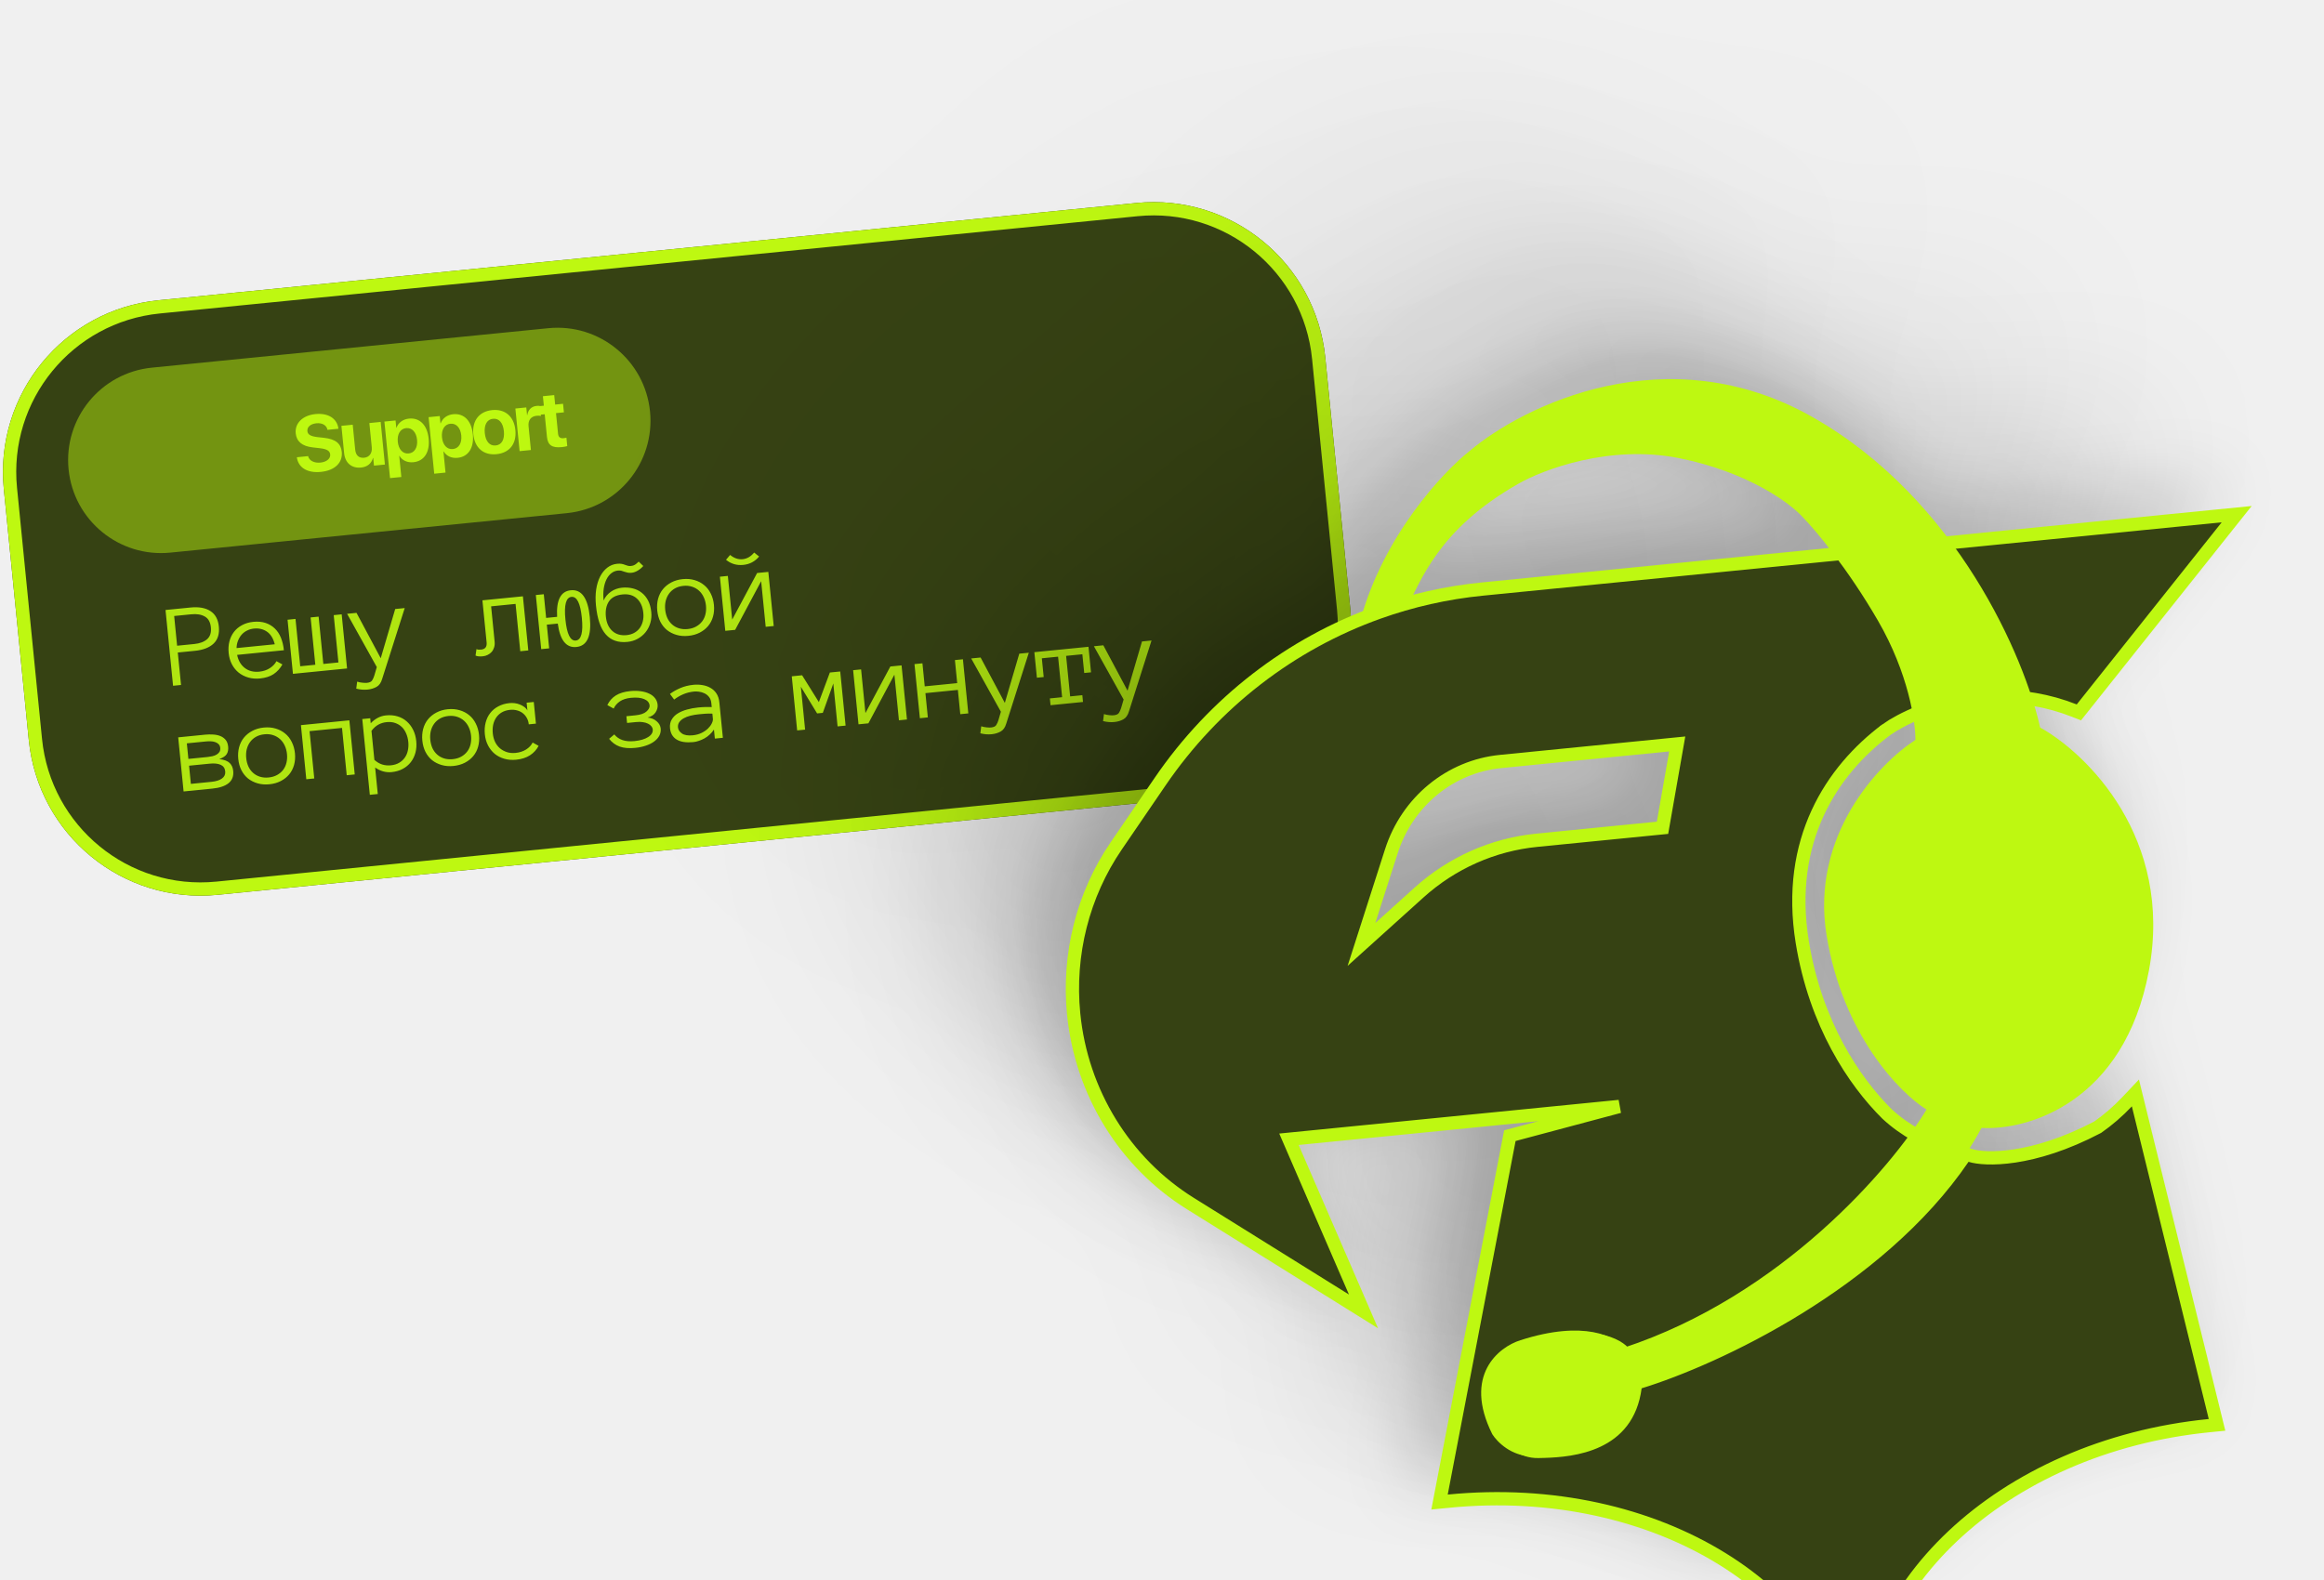
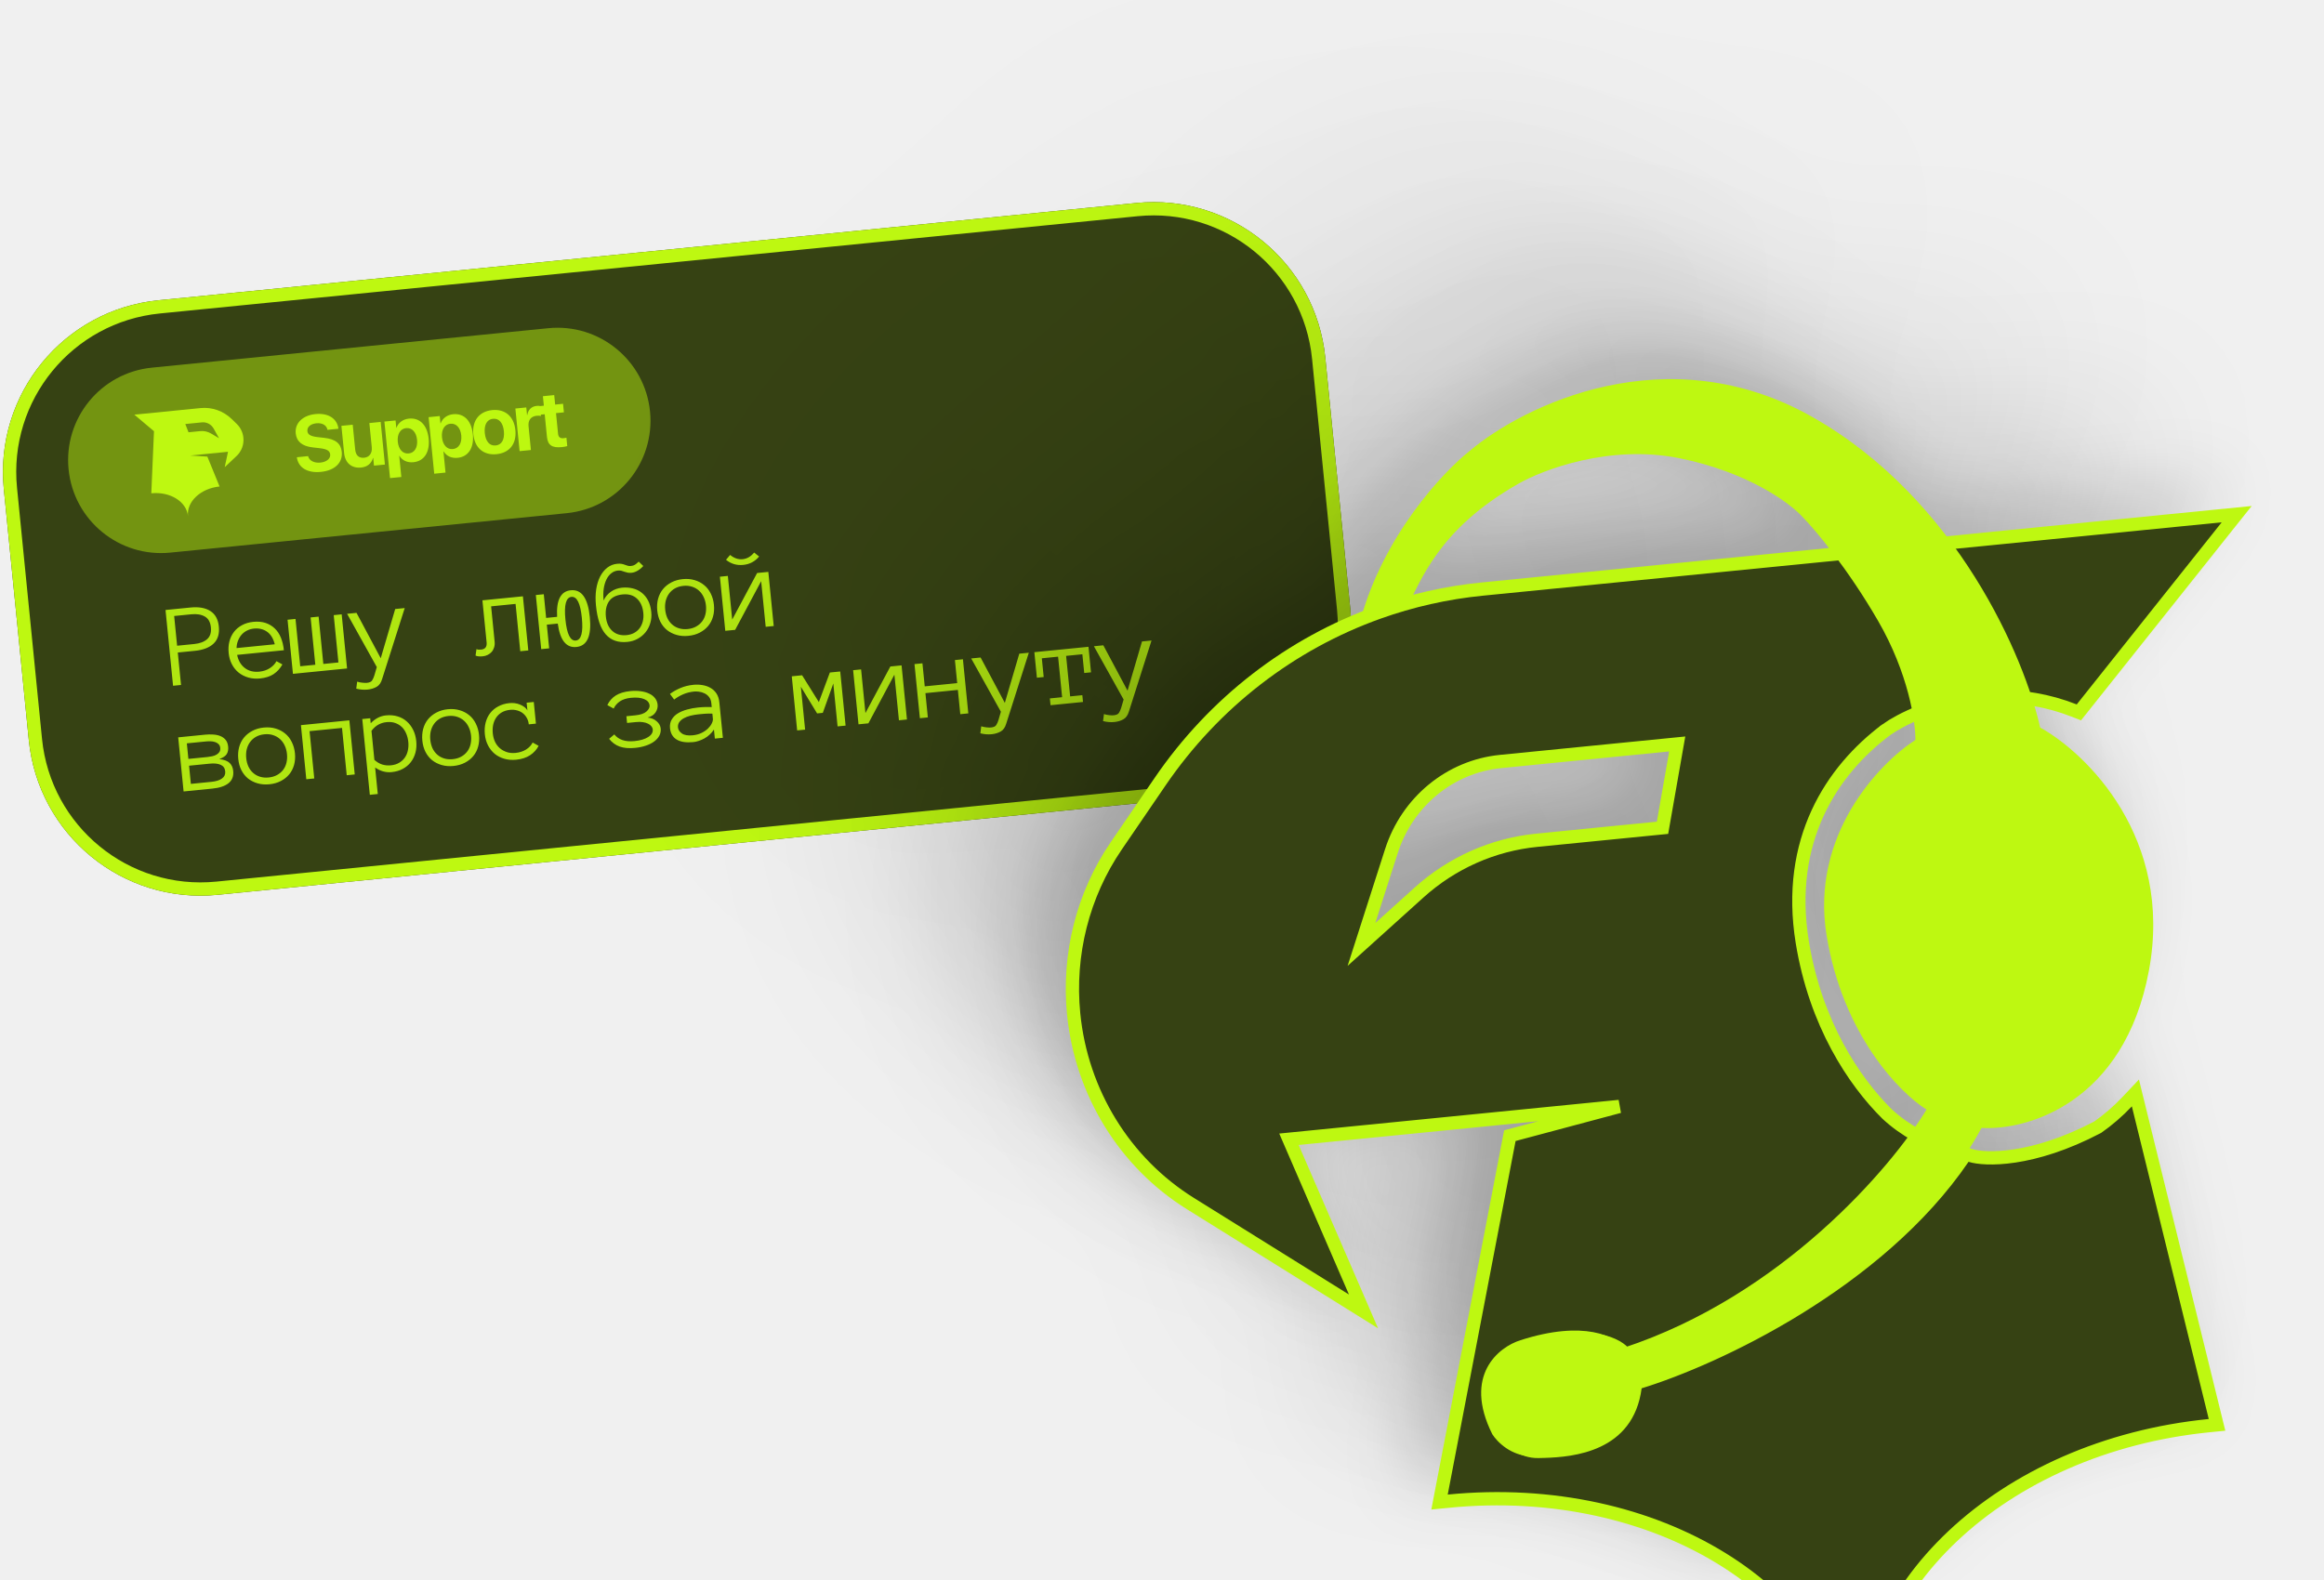
<svg xmlns="http://www.w3.org/2000/svg" width="175" height="119" viewBox="0 0 175 119" fill="none">
  <mask id="path-1-inside-1_0_1" fill="white">
    <path d="M101.677 45.843C102.388 52.987 97.173 59.355 90.028 60.066L16.392 67.394C9.248 68.105 2.88 62.889 2.169 55.745L0.287 36.839C-0.424 29.694 4.792 23.326 11.936 22.615L85.572 15.287C92.717 14.576 99.085 19.792 99.796 26.936L101.677 45.843Z" />
  </mask>
  <path d="M101.677 45.843C102.388 52.987 97.173 59.355 90.028 60.066L16.392 67.394C9.248 68.105 2.88 62.889 2.169 55.745L0.287 36.839C-0.424 29.694 4.792 23.326 11.936 22.615L85.572 15.287C92.717 14.576 99.085 19.792 99.796 26.936L101.677 45.843Z" fill="#364213" />
  <path d="M90.028 60.066L89.929 59.071L16.293 66.399L16.392 67.394L16.491 68.389L90.127 61.061L90.028 60.066ZM2.169 55.745L3.164 55.646L1.282 36.739L0.287 36.839L-0.708 36.938L1.174 55.844L2.169 55.745ZM11.936 22.615L12.035 23.61L85.671 16.283L85.572 15.287L85.473 14.292L11.837 21.62L11.936 22.615ZM99.796 26.936L98.801 27.035L100.682 45.942L101.677 45.843L102.672 45.744L100.791 26.837L99.796 26.936ZM85.572 15.287L85.671 16.283C92.266 15.626 98.144 20.441 98.801 27.035L99.796 26.936L100.791 26.837C100.025 19.143 93.167 13.527 85.473 14.292L85.572 15.287ZM0.287 36.839L1.282 36.739C0.626 30.145 5.44 24.266 12.035 23.61L11.936 22.615L11.837 21.62C4.143 22.386 -1.473 29.244 -0.708 36.938L0.287 36.839ZM16.392 67.394L16.293 66.399C9.698 67.055 3.82 62.241 3.164 55.646L2.169 55.745L1.174 55.844C1.939 63.538 8.797 69.155 16.491 68.389L16.392 67.394ZM90.028 60.066L90.127 61.061C97.821 60.296 103.438 53.438 102.672 45.744L101.677 45.843L100.682 45.942C101.338 52.537 96.524 58.415 89.929 59.071L90.028 60.066Z" fill="#BEF811" mask="url(#path-1-inside-1_0_1)" />
  <path d="M22.353 34.438L23.201 34.353C23.277 34.696 23.661 34.888 24.127 34.841C24.597 34.794 24.895 34.538 24.864 34.229C24.837 33.955 24.621 33.823 24.102 33.76L23.542 33.695C22.75 33.606 22.329 33.251 22.268 32.636C22.191 31.86 22.81 31.28 23.749 31.187C24.729 31.089 25.394 31.532 25.484 32.292L24.659 32.374C24.595 32.021 24.261 31.837 23.821 31.88C23.387 31.924 23.116 32.16 23.147 32.471C23.172 32.731 23.391 32.856 23.886 32.919L24.407 32.976C25.267 33.073 25.671 33.398 25.735 34.039C25.816 34.856 25.205 35.438 24.162 35.541C23.15 35.642 22.458 35.225 22.353 34.438ZM28.665 31.778L28.984 34.988L28.162 35.07L28.104 34.489L28.087 34.491C27.963 34.91 27.671 35.166 27.184 35.214C26.49 35.283 25.987 34.877 25.913 34.13L25.708 32.072L26.56 31.988L26.747 33.868C26.79 34.302 27.029 34.514 27.422 34.475C27.819 34.435 28.038 34.125 27.995 33.691L27.813 31.863L28.665 31.778ZM30.796 31.528C31.61 31.447 32.176 32.017 32.278 33.038C32.379 34.058 31.94 34.732 31.135 34.812C30.672 34.858 30.292 34.681 30.081 34.334L30.063 34.336L30.221 35.925L29.37 36.009L28.946 31.75L29.786 31.667L29.84 32.215L29.858 32.213C29.991 31.835 30.345 31.573 30.796 31.528ZM30.772 34.153C31.212 34.11 31.464 33.708 31.406 33.125C31.348 32.547 31.022 32.2 30.582 32.244C30.148 32.287 29.897 32.698 29.954 33.272C30.012 33.849 30.338 34.197 30.772 34.153ZM34.124 31.197C34.938 31.116 35.504 31.686 35.606 32.707C35.707 33.727 35.268 34.401 34.463 34.481C34 34.527 33.62 34.35 33.409 34.003L33.391 34.005L33.549 35.593L32.698 35.678L32.274 31.419L33.114 31.335L33.168 31.884L33.186 31.882C33.319 31.503 33.673 31.241 34.124 31.197ZM34.1 33.822C34.54 33.778 34.792 33.377 34.734 32.794C34.676 32.216 34.35 31.869 33.91 31.913C33.476 31.956 33.225 32.367 33.282 32.941C33.34 33.518 33.666 33.865 34.1 33.822ZM37.391 34.207C36.417 34.304 35.746 33.741 35.642 32.703C35.54 31.677 36.095 30.983 37.06 30.887C38.028 30.79 38.706 31.359 38.808 32.388C38.912 33.429 38.364 34.11 37.391 34.207ZM37.325 33.551C37.774 33.507 38.006 33.113 37.943 32.474C37.88 31.841 37.571 31.495 37.125 31.54C36.676 31.584 36.443 31.988 36.505 32.617C36.569 33.256 36.876 33.596 37.325 33.551ZM39.127 33.978L38.808 30.769L39.63 30.687L39.687 31.261L39.705 31.259C39.773 30.852 40.029 30.609 40.408 30.571C40.507 30.561 40.595 30.564 40.658 30.579L40.733 31.331C40.658 31.309 40.539 31.3 40.414 31.313C39.982 31.356 39.755 31.649 39.8 32.098L39.979 33.894L39.127 33.978ZM40.881 29.841L41.733 29.756L41.804 30.471L42.398 30.412L42.462 31.056L41.868 31.115L42.023 32.675C42.048 32.922 42.182 33.03 42.441 33.004C42.517 32.996 42.601 32.982 42.653 32.968L42.715 33.598C42.63 33.624 42.48 33.657 42.308 33.674C41.565 33.748 41.248 33.526 41.186 32.899L41.017 31.2L40.582 31.243L40.518 30.599L40.952 30.555L40.881 29.841Z" fill="#BEF811" />
  <rect x="4.471" y="28.383" width="44" height="14" rx="7" transform="rotate(-5.68281 4.4707 28.3828)" fill="#BEF811" fill-opacity="0.45" />
  <path opacity="0.9" d="M16.479 47.19C16.534 47.741 16.403 48.168 16.086 48.471C15.768 48.773 15.299 48.955 14.678 49.017L13.388 49.145L13.632 51.59L13.032 51.649L12.464 45.943L14.345 45.756C14.972 45.693 15.471 45.782 15.842 46.022C16.213 46.259 16.425 46.648 16.479 47.19ZM15.88 47.25C15.841 46.856 15.689 46.585 15.424 46.434C15.158 46.281 14.819 46.225 14.405 46.266L13.115 46.395L13.337 48.634L14.627 48.505C15.041 48.464 15.364 48.344 15.594 48.144C15.824 47.942 15.919 47.644 15.88 47.25ZM17.856 49.323C17.942 49.751 18.134 50.079 18.431 50.308C18.727 50.538 19.093 50.631 19.527 50.588C19.833 50.557 20.1 50.468 20.326 50.319C20.553 50.169 20.716 49.996 20.817 49.797L21.266 50.044C21.09 50.35 20.869 50.593 20.601 50.773C20.333 50.949 19.992 51.058 19.578 51.1C19.263 51.131 18.969 51.107 18.697 51.028C18.424 50.95 18.182 50.826 17.971 50.659C17.762 50.488 17.593 50.278 17.462 50.029C17.331 49.78 17.25 49.497 17.219 49.179C17.188 48.87 17.206 48.581 17.274 48.313C17.344 48.041 17.458 47.801 17.617 47.594C17.779 47.383 17.983 47.213 18.229 47.083C18.475 46.949 18.756 46.867 19.074 46.835C19.421 46.8 19.73 46.829 20.001 46.919C20.272 47.01 20.504 47.151 20.697 47.34C20.892 47.527 21.044 47.759 21.155 48.037C21.268 48.314 21.341 48.626 21.376 48.973L17.856 49.323ZM20.691 48.525C20.579 48.085 20.384 47.769 20.106 47.576C19.828 47.383 19.501 47.305 19.125 47.342C18.932 47.361 18.758 47.411 18.601 47.492C18.444 47.569 18.308 47.672 18.194 47.801C18.081 47.931 17.99 48.082 17.922 48.257C17.853 48.429 17.817 48.613 17.813 48.811L20.691 48.525ZM23.389 46.503L23.993 46.443L24.347 50.007L25.484 49.894L25.13 46.33L25.729 46.27L26.134 50.346L22.059 50.751L21.653 46.676L22.252 46.616L22.607 50.18L23.744 50.067L23.389 46.503ZM30.476 45.798L28.78 51.124C28.695 51.422 28.553 51.624 28.355 51.732C28.157 51.843 27.932 51.911 27.682 51.936C27.402 51.964 27.117 51.941 26.827 51.867L26.894 51.339C27.036 51.383 27.175 51.411 27.308 51.421C27.442 51.434 27.55 51.437 27.631 51.429C27.829 51.409 27.96 51.347 28.023 51.244C28.09 51.14 28.144 51.02 28.186 50.883L28.374 50.242L26.138 46.229L26.846 46.159L28.67 49.577L29.759 45.869L30.476 45.798ZM39.375 44.912L39.781 48.988L39.177 49.048L38.823 45.484L36.982 45.667L37.246 48.326C37.262 48.486 37.249 48.632 37.206 48.763C37.166 48.893 37.105 49.005 37.023 49.099C36.941 49.192 36.842 49.267 36.727 49.322C36.612 49.381 36.489 49.417 36.358 49.43C36.113 49.454 35.93 49.436 35.809 49.374L35.88 48.886C35.923 48.908 35.97 48.922 36.021 48.929C36.075 48.935 36.144 48.934 36.228 48.926C36.537 48.895 36.676 48.715 36.643 48.386L36.327 45.215L39.375 44.912ZM40.349 44.815L40.948 44.756L41.125 46.54L41.952 46.458C41.879 45.199 42.222 44.532 42.98 44.456C43.794 44.375 44.271 45.047 44.413 46.473C44.554 47.896 44.219 48.648 43.405 48.728C42.636 48.805 42.168 48.217 42.002 46.965L41.176 47.047L41.353 48.831L40.754 48.891L40.349 44.815ZM43.357 48.243C43.771 48.202 43.923 47.632 43.814 46.533C43.705 45.44 43.444 44.913 43.03 44.955C42.619 44.996 42.468 45.563 42.576 46.656C42.686 47.755 42.946 48.284 43.357 48.243ZM45.623 46.446C45.669 46.909 45.831 47.268 46.11 47.523C46.388 47.775 46.747 47.879 47.188 47.835C47.392 47.815 47.576 47.761 47.741 47.674C47.909 47.584 48.049 47.466 48.161 47.319C48.272 47.17 48.352 46.998 48.401 46.805C48.452 46.608 48.466 46.395 48.443 46.165C48.397 45.698 48.237 45.339 47.965 45.086C47.692 44.831 47.331 44.725 46.883 44.77C46.398 44.818 46.055 44.994 45.853 45.296C45.653 45.596 45.576 45.979 45.623 46.446ZM44.877 45.605C44.833 45.168 44.839 44.764 44.893 44.394C44.95 44.023 45.049 43.7 45.19 43.424C45.333 43.147 45.512 42.925 45.728 42.756C45.944 42.588 46.192 42.489 46.472 42.462C46.603 42.448 46.715 42.45 46.808 42.468C46.901 42.485 46.984 42.509 47.058 42.54C47.134 42.568 47.206 42.592 47.273 42.611C47.342 42.631 47.422 42.636 47.513 42.627C47.632 42.615 47.731 42.585 47.808 42.536C47.889 42.487 47.984 42.408 48.094 42.3L48.44 42.628C48.327 42.76 48.19 42.875 48.029 42.973C47.867 43.069 47.712 43.124 47.564 43.139C47.45 43.15 47.349 43.147 47.262 43.129C47.175 43.111 47.093 43.089 47.017 43.061C46.943 43.03 46.867 43.005 46.789 42.986C46.713 42.967 46.625 42.963 46.523 42.973C46.345 42.991 46.182 43.057 46.035 43.172C45.89 43.283 45.768 43.438 45.67 43.636C45.572 43.832 45.502 44.064 45.461 44.333C45.423 44.602 45.42 44.901 45.453 45.23C45.513 45.092 45.59 44.966 45.685 44.854C45.78 44.741 45.888 44.644 46.009 44.561C46.13 44.475 46.262 44.408 46.404 44.358C46.547 44.309 46.689 44.277 46.832 44.263C47.118 44.234 47.387 44.252 47.641 44.315C47.894 44.375 48.118 44.482 48.313 44.636C48.511 44.788 48.673 44.985 48.801 45.228C48.928 45.472 49.008 45.764 49.042 46.105C49.071 46.391 49.047 46.664 48.969 46.925C48.892 47.186 48.773 47.417 48.61 47.619C48.45 47.817 48.253 47.981 48.019 48.111C47.784 48.24 47.524 48.319 47.238 48.347C46.553 48.415 46.014 48.227 45.619 47.784C45.224 47.34 44.977 46.614 44.877 45.605ZM53.759 45.552C53.791 45.87 53.769 46.163 53.692 46.433C53.619 46.702 53.497 46.94 53.326 47.145C53.158 47.347 52.948 47.514 52.696 47.645C52.444 47.776 52.156 47.858 51.832 47.89C51.515 47.922 51.219 47.898 50.947 47.819C50.674 47.74 50.434 47.618 50.226 47.454C50.02 47.286 49.854 47.077 49.726 46.828C49.601 46.578 49.523 46.294 49.491 45.977C49.461 45.668 49.482 45.376 49.554 45.1C49.63 44.822 49.751 44.58 49.919 44.375C50.09 44.167 50.301 43.997 50.553 43.866C50.805 43.732 51.09 43.649 51.407 43.618C51.731 43.585 52.029 43.61 52.302 43.692C52.575 43.771 52.814 43.896 53.02 44.067C53.228 44.234 53.395 44.447 53.521 44.706C53.649 44.961 53.729 45.243 53.759 45.552ZM53.16 45.611C53.137 45.378 53.081 45.167 52.991 44.979C52.904 44.788 52.787 44.624 52.638 44.489C52.489 44.353 52.314 44.253 52.113 44.188C51.915 44.122 51.697 44.101 51.458 44.125C51.219 44.149 51.007 44.212 50.823 44.316C50.642 44.419 50.493 44.552 50.377 44.714C50.261 44.876 50.177 45.059 50.127 45.264C50.079 45.466 50.067 45.684 50.09 45.917C50.114 46.15 50.169 46.363 50.255 46.554C50.345 46.742 50.462 46.902 50.608 47.031C50.753 47.161 50.925 47.258 51.122 47.32C51.323 47.383 51.542 47.402 51.782 47.378C52.021 47.355 52.231 47.292 52.412 47.192C52.596 47.091 52.748 46.963 52.868 46.806C52.988 46.65 53.072 46.471 53.12 46.269C53.17 46.064 53.183 45.845 53.16 45.611ZM54.209 43.436L54.808 43.376L55.136 46.665L57.012 43.157L57.856 43.073L58.262 47.149L57.658 47.209L57.316 43.772L55.358 47.438L54.615 47.511L54.209 43.436ZM57.163 41.914C56.855 42.286 56.456 42.497 55.967 42.546C55.477 42.594 55.045 42.467 54.67 42.162L54.978 41.796C55.279 42.043 55.595 42.15 55.924 42.117C56.253 42.084 56.541 41.917 56.788 41.616L57.163 41.914ZM17.561 58.063C17.601 58.457 17.484 58.764 17.212 58.986C16.942 59.204 16.536 59.34 15.994 59.394L13.825 59.61L13.419 55.535L15.452 55.332C15.651 55.312 15.848 55.309 16.043 55.322C16.241 55.332 16.42 55.368 16.58 55.432C16.739 55.493 16.873 55.587 16.983 55.714C17.093 55.842 17.159 56.016 17.181 56.238C17.202 56.448 17.168 56.629 17.081 56.782C16.993 56.935 16.804 57.064 16.514 57.17C16.887 57.218 17.149 57.318 17.299 57.471C17.45 57.621 17.537 57.819 17.561 58.063ZM16.585 56.332C16.573 56.207 16.529 56.11 16.455 56.041C16.38 55.968 16.291 55.917 16.188 55.886C16.087 55.852 15.976 55.834 15.855 55.831C15.734 55.828 15.617 55.832 15.503 55.844L14.069 55.986L14.186 57.158L15.62 57.016C15.739 57.004 15.86 56.984 15.981 56.958C16.102 56.931 16.21 56.891 16.304 56.837C16.399 56.781 16.472 56.713 16.523 56.634C16.576 56.553 16.597 56.452 16.585 56.332ZM16.96 58.097C16.936 57.858 16.821 57.693 16.614 57.601C16.408 57.51 16.136 57.481 15.798 57.515L14.237 57.67L14.373 59.039L15.934 58.883C16.272 58.85 16.533 58.766 16.717 58.633C16.901 58.5 16.982 58.321 16.96 58.097ZM22.21 56.731C22.241 57.049 22.219 57.342 22.143 57.612C22.069 57.881 21.947 58.119 21.776 58.324C21.608 58.526 21.398 58.693 21.146 58.824C20.894 58.955 20.606 59.037 20.283 59.069C19.965 59.101 19.67 59.077 19.397 58.998C19.124 58.919 18.884 58.797 18.676 58.633C18.471 58.465 18.304 58.256 18.177 58.007C18.052 57.757 17.973 57.473 17.942 57.156C17.911 56.847 17.932 56.554 18.005 56.279C18.08 56.001 18.202 55.759 18.37 55.554C18.54 55.346 18.752 55.176 19.003 55.045C19.255 54.911 19.54 54.828 19.858 54.797C20.181 54.764 20.48 54.789 20.753 54.871C21.026 54.95 21.265 55.075 21.47 55.246C21.678 55.413 21.845 55.626 21.971 55.885C22.099 56.14 22.179 56.422 22.21 56.731ZM21.61 56.791C21.587 56.557 21.531 56.346 21.442 56.158C21.355 55.967 21.237 55.803 21.088 55.668C20.939 55.532 20.764 55.432 20.564 55.367C20.366 55.301 20.147 55.28 19.908 55.304C19.669 55.328 19.457 55.391 19.273 55.495C19.092 55.599 18.944 55.731 18.827 55.893C18.711 56.054 18.628 56.238 18.577 56.443C18.53 56.645 18.517 56.863 18.541 57.096C18.564 57.329 18.619 57.542 18.706 57.733C18.795 57.922 18.913 58.081 19.058 58.21C19.203 58.34 19.375 58.437 19.573 58.499C19.773 58.562 19.993 58.581 20.232 58.557C20.471 58.533 20.681 58.471 20.863 58.371C21.047 58.27 21.199 58.142 21.319 57.986C21.439 57.829 21.522 57.65 21.57 57.448C21.62 57.243 21.634 57.024 21.61 56.791ZM26.712 58.328L26.109 58.388L25.754 54.824L23.31 55.067L23.664 58.631L23.065 58.691L22.66 54.615L26.307 54.252L26.712 58.328ZM31.344 55.813C31.376 56.131 31.355 56.424 31.282 56.694C31.209 56.963 31.091 57.202 30.929 57.409C30.77 57.613 30.569 57.78 30.325 57.911C30.082 58.041 29.803 58.122 29.488 58.153C29.273 58.174 29.059 58.156 28.847 58.097C28.638 58.039 28.438 57.941 28.248 57.804L28.447 59.802L27.848 59.862L27.28 54.155L27.879 54.096L27.916 54.472C28.255 54.12 28.637 53.923 29.063 53.881C29.378 53.849 29.668 53.873 29.931 53.953C30.195 54.03 30.426 54.156 30.623 54.33C30.822 54.502 30.985 54.715 31.11 54.971C31.236 55.223 31.314 55.504 31.344 55.813ZM30.745 55.873C30.723 55.645 30.669 55.436 30.585 55.244C30.504 55.049 30.394 54.885 30.254 54.751C30.114 54.618 29.948 54.518 29.756 54.452C29.567 54.385 29.353 54.364 29.114 54.388C28.886 54.41 28.678 54.474 28.488 54.578C28.301 54.682 28.129 54.838 27.973 55.044L28.191 57.231C28.385 57.403 28.583 57.52 28.787 57.582C28.993 57.644 29.21 57.664 29.437 57.641C29.676 57.617 29.882 57.554 30.055 57.452C30.23 57.349 30.373 57.218 30.484 57.06C30.595 56.902 30.671 56.722 30.713 56.521C30.757 56.316 30.768 56.1 30.745 55.873ZM36.07 55.352C36.102 55.669 36.08 55.963 36.004 56.233C35.93 56.502 35.808 56.739 35.637 56.945C35.469 57.147 35.259 57.314 35.007 57.445C34.755 57.576 34.467 57.657 34.144 57.69C33.826 57.721 33.531 57.698 33.258 57.619C32.985 57.54 32.745 57.418 32.537 57.253C32.332 57.085 32.165 56.877 32.037 56.627C31.912 56.378 31.834 56.094 31.802 55.776C31.772 55.467 31.793 55.175 31.865 54.9C31.941 54.622 32.062 54.38 32.23 54.175C32.401 53.967 32.612 53.797 32.864 53.666C33.116 53.532 33.401 53.449 33.718 53.417C34.042 53.385 34.34 53.41 34.614 53.492C34.886 53.571 35.125 53.695 35.331 53.866C35.539 54.034 35.706 54.247 35.832 54.505C35.96 54.761 36.04 55.043 36.07 55.352ZM35.471 55.411C35.448 55.178 35.392 54.967 35.302 54.779C35.216 54.587 35.098 54.424 34.949 54.288C34.8 54.153 34.625 54.053 34.424 53.987C34.226 53.922 34.008 53.901 33.769 53.925C33.53 53.948 33.318 54.012 33.134 54.116C32.953 54.219 32.804 54.352 32.688 54.514C32.572 54.675 32.488 54.859 32.438 55.064C32.391 55.266 32.378 55.483 32.401 55.717C32.425 55.95 32.48 56.162 32.566 56.354C32.656 56.542 32.773 56.701 32.919 56.831C33.064 56.961 33.236 57.057 33.433 57.12C33.634 57.182 33.854 57.202 34.093 57.178C34.332 57.154 34.542 57.092 34.723 56.992C34.908 56.891 35.06 56.762 35.179 56.606C35.299 56.45 35.383 56.271 35.431 56.069C35.481 55.864 35.495 55.645 35.471 55.411ZM40.558 56.173C40.412 56.458 40.197 56.694 39.913 56.882C39.631 57.066 39.284 57.178 38.873 57.219C38.555 57.251 38.259 57.227 37.983 57.149C37.707 57.07 37.465 56.947 37.257 56.779C37.052 56.608 36.884 56.398 36.753 56.149C36.622 55.9 36.541 55.617 36.509 55.299C36.479 54.99 36.498 54.7 36.568 54.428C36.638 54.153 36.753 53.913 36.912 53.709C37.071 53.502 37.273 53.333 37.52 53.203C37.768 53.069 38.05 52.986 38.365 52.955C38.49 52.943 38.62 52.944 38.754 52.96C38.888 52.977 39.017 53.009 39.139 53.059C39.262 53.106 39.374 53.167 39.475 53.242C39.577 53.314 39.657 53.405 39.715 53.514L39.656 52.924L40.194 52.87L40.356 54.501L39.818 54.555C39.8 54.374 39.75 54.213 39.668 54.071C39.589 53.928 39.488 53.809 39.363 53.712C39.239 53.616 39.095 53.546 38.932 53.504C38.768 53.458 38.596 53.444 38.415 53.462C38.17 53.487 37.96 53.55 37.785 53.653C37.613 53.755 37.473 53.886 37.365 54.044C37.257 54.202 37.181 54.383 37.136 54.587C37.094 54.789 37.085 55.006 37.108 55.239C37.132 55.473 37.188 55.685 37.278 55.876C37.37 56.064 37.49 56.223 37.639 56.353C37.79 56.482 37.965 56.579 38.162 56.645C38.363 56.71 38.583 56.731 38.822 56.707C39.125 56.677 39.389 56.592 39.614 56.452C39.838 56.312 40.003 56.136 40.109 55.926L40.558 56.173ZM49.519 53.073C49.539 53.271 49.488 53.464 49.365 53.653C49.245 53.839 49.045 53.969 48.764 54.044C49.037 54.07 49.264 54.162 49.445 54.321C49.628 54.477 49.73 54.659 49.751 54.869C49.77 55.064 49.736 55.246 49.646 55.414C49.557 55.579 49.425 55.724 49.253 55.85C49.083 55.976 48.876 56.079 48.634 56.159C48.392 56.242 48.125 56.298 47.834 56.327C47.367 56.374 46.975 56.341 46.658 56.228C46.343 56.112 46.08 55.917 45.867 55.644L46.258 55.314C46.416 55.51 46.62 55.652 46.87 55.739C47.12 55.826 47.424 55.851 47.783 55.816C48.211 55.773 48.552 55.673 48.804 55.515C49.059 55.358 49.175 55.162 49.152 54.929C49.144 54.85 49.11 54.774 49.05 54.7C48.992 54.624 48.911 54.56 48.805 54.508C48.7 54.454 48.572 54.415 48.423 54.392C48.273 54.365 48.099 54.362 47.901 54.382L47.219 54.45L47.168 53.943L47.85 53.875C48.232 53.837 48.508 53.742 48.679 53.589C48.852 53.434 48.931 53.281 48.916 53.133C48.894 52.917 48.758 52.757 48.506 52.652C48.257 52.548 47.926 52.516 47.512 52.557C47.168 52.591 46.889 52.681 46.677 52.825C46.465 52.97 46.309 53.151 46.21 53.367L45.733 53.105C45.882 52.796 46.095 52.554 46.372 52.379C46.652 52.204 47.015 52.094 47.461 52.05C47.744 52.022 48.005 52.025 48.244 52.06C48.486 52.092 48.698 52.152 48.88 52.24C49.065 52.324 49.213 52.439 49.325 52.584C49.436 52.726 49.501 52.889 49.519 53.073ZM50.454 54.852C50.428 54.596 50.471 54.375 50.583 54.19C50.693 54.002 50.847 53.849 51.044 53.729C51.244 53.606 51.476 53.51 51.74 53.439C52.006 53.365 52.279 53.315 52.559 53.287C52.667 53.276 52.764 53.268 52.848 53.263C52.936 53.257 53.018 53.253 53.095 53.251C53.174 53.249 53.253 53.249 53.333 53.25C53.413 53.251 53.499 53.252 53.594 53.255L53.565 52.962C53.545 52.763 53.485 52.604 53.385 52.485C53.288 52.365 53.173 52.275 53.04 52.215C52.907 52.151 52.771 52.112 52.631 52.096C52.491 52.078 52.372 52.073 52.276 52.083C51.973 52.113 51.697 52.182 51.449 52.289C51.2 52.396 50.972 52.529 50.764 52.688L50.448 52.265C50.678 52.092 50.94 51.944 51.234 51.82C51.531 51.693 51.861 51.612 52.226 51.576C52.447 51.554 52.667 51.561 52.886 51.598C53.107 51.632 53.308 51.7 53.489 51.803C53.673 51.903 53.825 52.044 53.947 52.226C54.068 52.408 54.142 52.633 54.168 52.901L54.434 55.569L53.83 55.629L53.762 54.947C53.67 55.089 53.562 55.216 53.438 55.328C53.317 55.44 53.187 55.536 53.047 55.614C52.907 55.69 52.766 55.751 52.624 55.798C52.481 55.847 52.345 55.879 52.214 55.892C51.674 55.945 51.256 55.882 50.958 55.703C50.661 55.523 50.493 55.24 50.454 54.852ZM52.163 55.38C52.413 55.355 52.634 55.296 52.825 55.203C53.019 55.108 53.18 54.998 53.309 54.873C53.438 54.748 53.534 54.619 53.597 54.486C53.664 54.353 53.692 54.236 53.681 54.133L53.643 53.749C53.445 53.739 53.255 53.742 53.074 53.757C52.896 53.772 52.742 53.785 52.61 53.798C52.395 53.82 52.188 53.855 51.989 53.904C51.794 53.953 51.625 54.019 51.483 54.1C51.341 54.179 51.23 54.276 51.15 54.39C51.07 54.504 51.038 54.638 51.053 54.792C51.07 54.965 51.169 55.115 51.35 55.244C51.533 55.37 51.804 55.416 52.163 55.38ZM63.674 54.65L63.071 54.709L62.749 51.478L61.958 53.69L61.529 53.732L60.305 51.721L60.626 54.953L60.027 55.012L59.622 50.937L60.4 50.859L61.661 52.88L62.49 50.651L63.269 50.574L63.674 54.65ZM64.242 50.477L64.841 50.417L65.168 53.706L67.045 50.198L67.889 50.114L68.295 54.19L67.691 54.25L67.349 50.813L65.391 54.479L64.647 54.553L64.242 50.477ZM72.915 53.73L72.311 53.79L72.129 51.962L69.685 52.205L69.867 54.033L69.268 54.093L68.862 50.017L69.461 49.958L69.634 51.694L72.079 51.45L71.906 49.714L72.509 49.654L72.915 53.73ZM77.471 49.161L75.775 54.488C75.69 54.785 75.548 54.987 75.35 55.095C75.152 55.206 74.927 55.274 74.677 55.299C74.397 55.327 74.112 55.304 73.822 55.23L73.888 54.702C74.031 54.746 74.169 54.774 74.303 54.784C74.437 54.797 74.544 54.8 74.626 54.792C74.824 54.772 74.955 54.711 75.018 54.607C75.085 54.503 75.139 54.383 75.181 54.246L75.369 53.605L73.133 49.592L73.841 49.522L75.665 52.94L76.754 49.232L77.471 49.161ZM82.156 50.638L81.644 50.688L81.503 49.276L80.279 49.398L80.583 52.45L81.501 52.359L81.552 52.87L79.107 53.114L79.056 52.602L79.979 52.51L79.675 49.458L78.451 49.58L78.592 50.992L78.08 51.043L77.888 49.119L81.964 48.714L82.156 50.638ZM86.711 48.241L85.015 53.568C84.93 53.865 84.788 54.068 84.59 54.176C84.392 54.287 84.168 54.355 83.917 54.38C83.637 54.407 83.352 54.384 83.062 54.31L83.129 53.782C83.272 53.827 83.41 53.854 83.543 53.865C83.677 53.878 83.785 53.88 83.867 53.872C84.065 53.852 84.196 53.791 84.259 53.688C84.325 53.584 84.379 53.464 84.422 53.327L84.61 52.685L82.373 48.673L83.082 48.602L84.906 52.02L85.994 48.312L86.711 48.241Z" fill="#BEF811" />
+   <path fill-rule="evenodd" clip-rule="evenodd" d="M11.394 37.153L11.595 32.477L10.115 31.23L15.106 30.734C15.969 30.648 16.828 30.953 17.459 31.569L17.834 31.935C18.113 32.207 18.288 32.573 18.327 32.965C18.379 33.481 18.191 33.99 17.82 34.339L16.922 35.185L17.17 34.026L15.474 34.194L14.326 34.309L15.614 34.389L16.534 36.641C15.114 36.782 14.046 37.778 14.155 38.868C14.046 37.778 12.814 37.011 11.394 37.153ZM13.953 31.936L14.195 32.558L15.079 32.47C15.364 32.442 15.651 32.506 15.9 32.654L16.494 33.006L16.091 32.283C15.911 31.96 15.564 31.775 15.205 31.811L13.953 31.936Z" fill="#BEF811" />
  <g filter="url(#filter0_dddd_0_1)">
    <path d="M111.607 44.368C108.916 44.635 106.294 45.23 103.791 46.124C97.203 48.478 91.432 52.904 87.355 58.874L84.059 63.7C81.541 67.386 80.403 71.885 80.849 76.377C81.434 82.274 84.688 87.562 89.636 90.646L101.314 97.923L102.673 98.77L102.037 97.299L97.06 85.805L121.934 83.335L113.998 85.453L113.695 85.534L113.635 85.842L108.524 112.471L108.398 113.129L109.065 113.063C116.882 112.287 124.191 114.009 129.682 117.403C135.001 120.691 138.593 125.53 139.344 131.184L139.408 131.733L140.403 131.634C139.234 119.87 150.682 108.93 166.37 107.372L166.945 107.315L166.807 106.754L161.017 83.208L160.798 82.317L160.167 82.985C159.472 83.721 158.729 84.355 157.958 84.897C152.996 87.503 149.439 87.358 148.383 87.027L148.029 86.916L147.821 87.222C144.625 91.913 139.974 95.692 135.387 98.522C130.802 101.351 126.312 103.213 123.47 104.085L123.163 104.18L123.121 104.499C122.832 106.702 121.667 107.861 120.321 108.501C118.942 109.158 117.359 109.273 116.279 109.305L115.881 109.315L115.831 109.316L115.828 109.316C114.624 109.342 113.715 108.515 113.346 107.997L113.295 107.921C112.286 105.889 112.399 104.455 112.868 103.485C113.349 102.489 114.251 101.882 114.981 101.616L115.126 101.567C119.868 100.04 121.935 101.381 122.325 101.948L122.539 102.259L122.896 102.139L123.454 101.95L123.457 101.948C133.499 98.458 140.872 91.019 144.455 86.224L144.796 85.767L144.298 85.489C143.519 85.052 142.768 84.525 142.089 83.893C139.612 81.438 136.714 77.11 135.714 70.956C134.471 63.294 137.926 58.035 142.043 54.957L142.043 54.956C142.619 54.551 143.48 54.073 144.558 53.643C146.774 52.76 149.865 52.104 153.239 52.688C154.205 52.855 155.196 53.125 156.197 53.52L156.541 53.655L156.772 53.366L156.91 53.192L167.687 39.651L168.425 38.725L111.607 44.368ZM125.189 62.346L115.711 63.287C112.428 63.614 109.333 64.988 106.861 67.217L102.519 71.132L104.772 64.109C105.971 60.371 109.196 57.73 112.993 57.353L126.297 56.032L125.189 62.346Z" fill="#364213" stroke="#BEF811" />
    <path d="M105.897 45.797C107.027 43.744 108.274 39.887 114.306 36.451C116.175 35.369 121.213 33.465 126.414 34.502C131.616 35.538 134.805 37.899 135.749 38.95C136.684 39.903 139.125 42.796 141.415 46.75C143.705 50.704 144.248 54.383 144.233 55.728C141.494 57.493 136.32 62.905 137.541 70.429C138.763 77.954 143.07 82.324 145.071 83.569C142.439 87.912 134.191 97.581 122.25 101.514C121.672 100.676 119.311 99.387 114.485 100.942C112.856 101.452 110.153 103.582 112.372 108.02C112.725 108.583 113.814 109.699 115.352 109.666L115.402 109.665C117.363 109.623 122.461 109.513 123.13 104.414C129.363 102.5 143.305 95.929 149.21 84.95C152.64 85.157 159.962 83.076 161.817 73.096C163.672 63.116 157.129 56.737 153.626 54.795C152.467 49.584 147.414 37.613 136.482 31.411C125.551 25.21 114.707 30.537 110.651 33.977C108.635 35.57 104.17 40.354 102.433 46.739L105.858 45.773L105.897 45.797Z" fill="#BEF811" />
  </g>
  <defs>
    <filter id="filter0_dddd_0_1" x="38.254" y="-13.444" width="134.299" height="148.226" filterUnits="userSpaceOnUse" color-interpolation-filters="sRGB">
      <feFlood flood-opacity="0" result="BackgroundImageFix" />
      <feColorMatrix in="SourceAlpha" type="matrix" values="0 0 0 0 0 0 0 0 0 0 0 0 0 0 0 0 0 0 127 0" result="hardAlpha" />
      <feOffset dx="-2" dy="-2" />
      <feGaussianBlur stdDeviation="2.5" />
      <feColorMatrix type="matrix" values="0 0 0 0 0 0 0 0 0 0 0 0 0 0 0 0 0 0 0.15 0" />
      <feBlend mode="normal" in2="BackgroundImageFix" result="effect1_dropShadow_0_1" />
      <feColorMatrix in="SourceAlpha" type="matrix" values="0 0 0 0 0 0 0 0 0 0 0 0 0 0 0 0 0 0 127 0" result="hardAlpha" />
      <feOffset dx="-7" dy="-7" />
      <feGaussianBlur stdDeviation="5" />
      <feColorMatrix type="matrix" values="0 0 0 0 0 0 0 0 0 0 0 0 0 0 0 0 0 0 0.13 0" />
      <feBlend mode="normal" in2="effect1_dropShadow_0_1" result="effect2_dropShadow_0_1" />
      <feColorMatrix in="SourceAlpha" type="matrix" values="0 0 0 0 0 0 0 0 0 0 0 0 0 0 0 0 0 0 127 0" result="hardAlpha" />
      <feOffset dx="-15" dy="-15" />
      <feGaussianBlur stdDeviation="6.5" />
      <feColorMatrix type="matrix" values="0 0 0 0 0 0 0 0 0 0 0 0 0 0 0 0 0 0 0.08 0" />
      <feBlend mode="normal" in2="effect2_dropShadow_0_1" result="effect3_dropShadow_0_1" />
      <feColorMatrix in="SourceAlpha" type="matrix" values="0 0 0 0 0 0 0 0 0 0 0 0 0 0 0 0 0 0 127 0" result="hardAlpha" />
      <feOffset dx="-27" dy="-27" />
      <feGaussianBlur stdDeviation="7.5" />
      <feColorMatrix type="matrix" values="0 0 0 0 0 0 0 0 0 0 0 0 0 0 0 0 0 0 0.02 0" />
      <feBlend mode="normal" in2="effect3_dropShadow_0_1" result="effect4_dropShadow_0_1" />
      <feBlend mode="normal" in="SourceGraphic" in2="effect4_dropShadow_0_1" result="shape" />
    </filter>
  </defs>
</svg>
